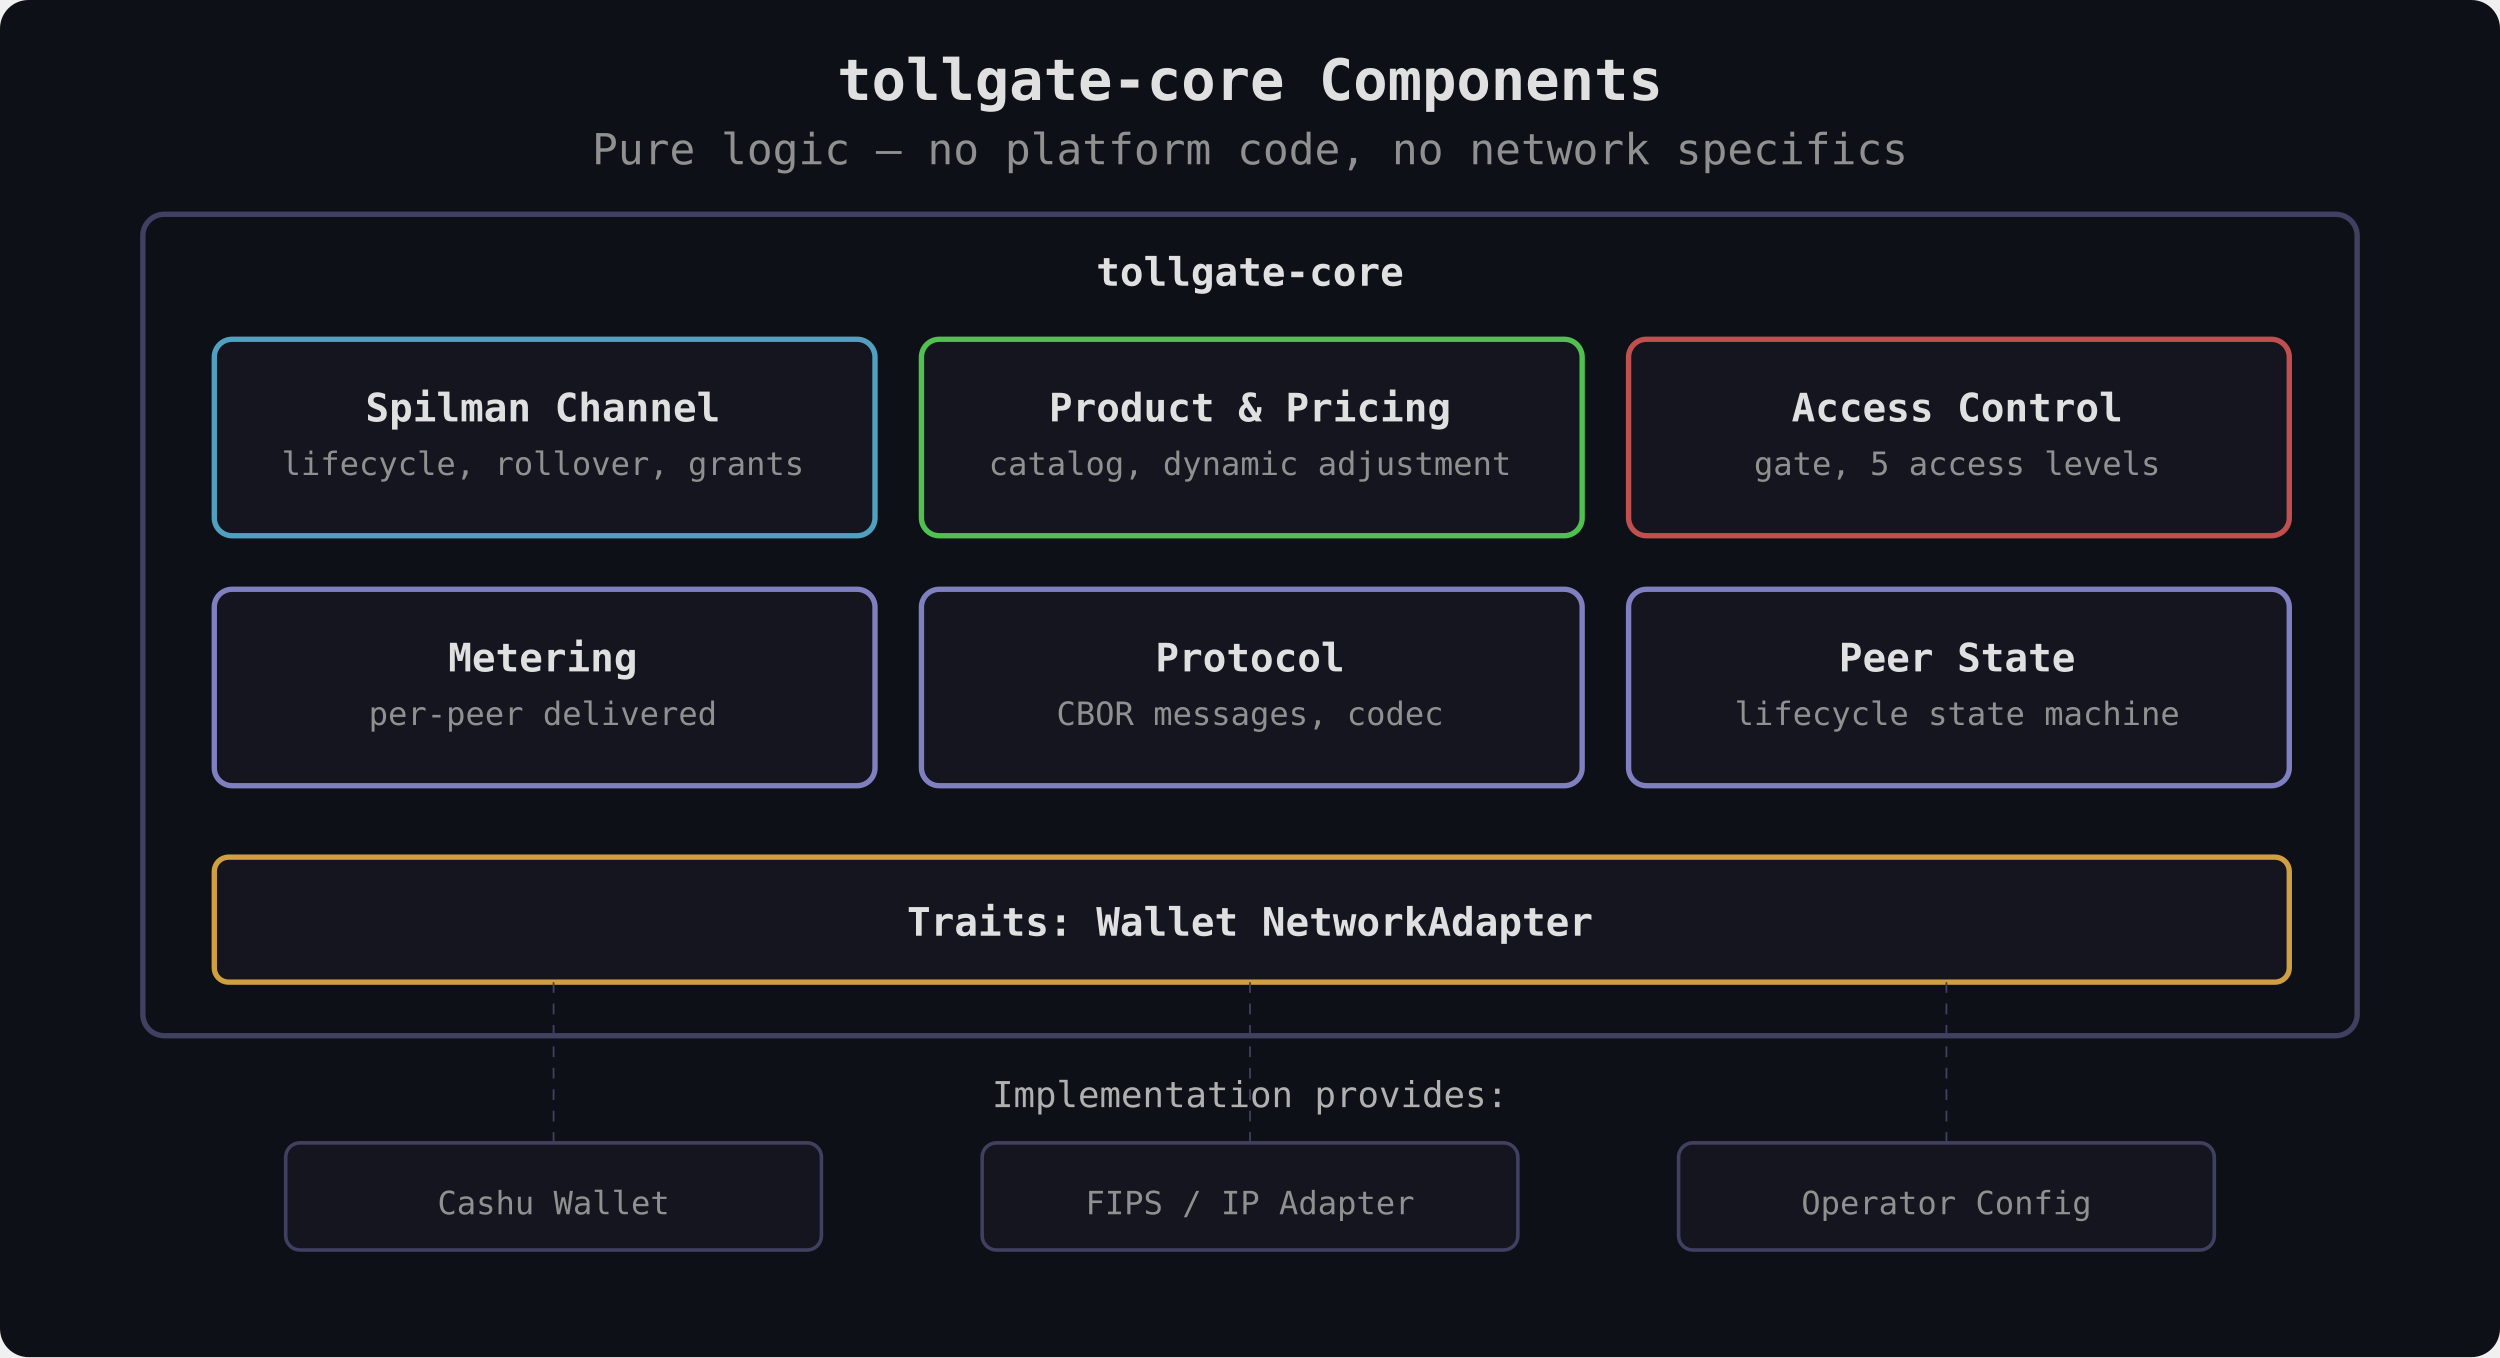
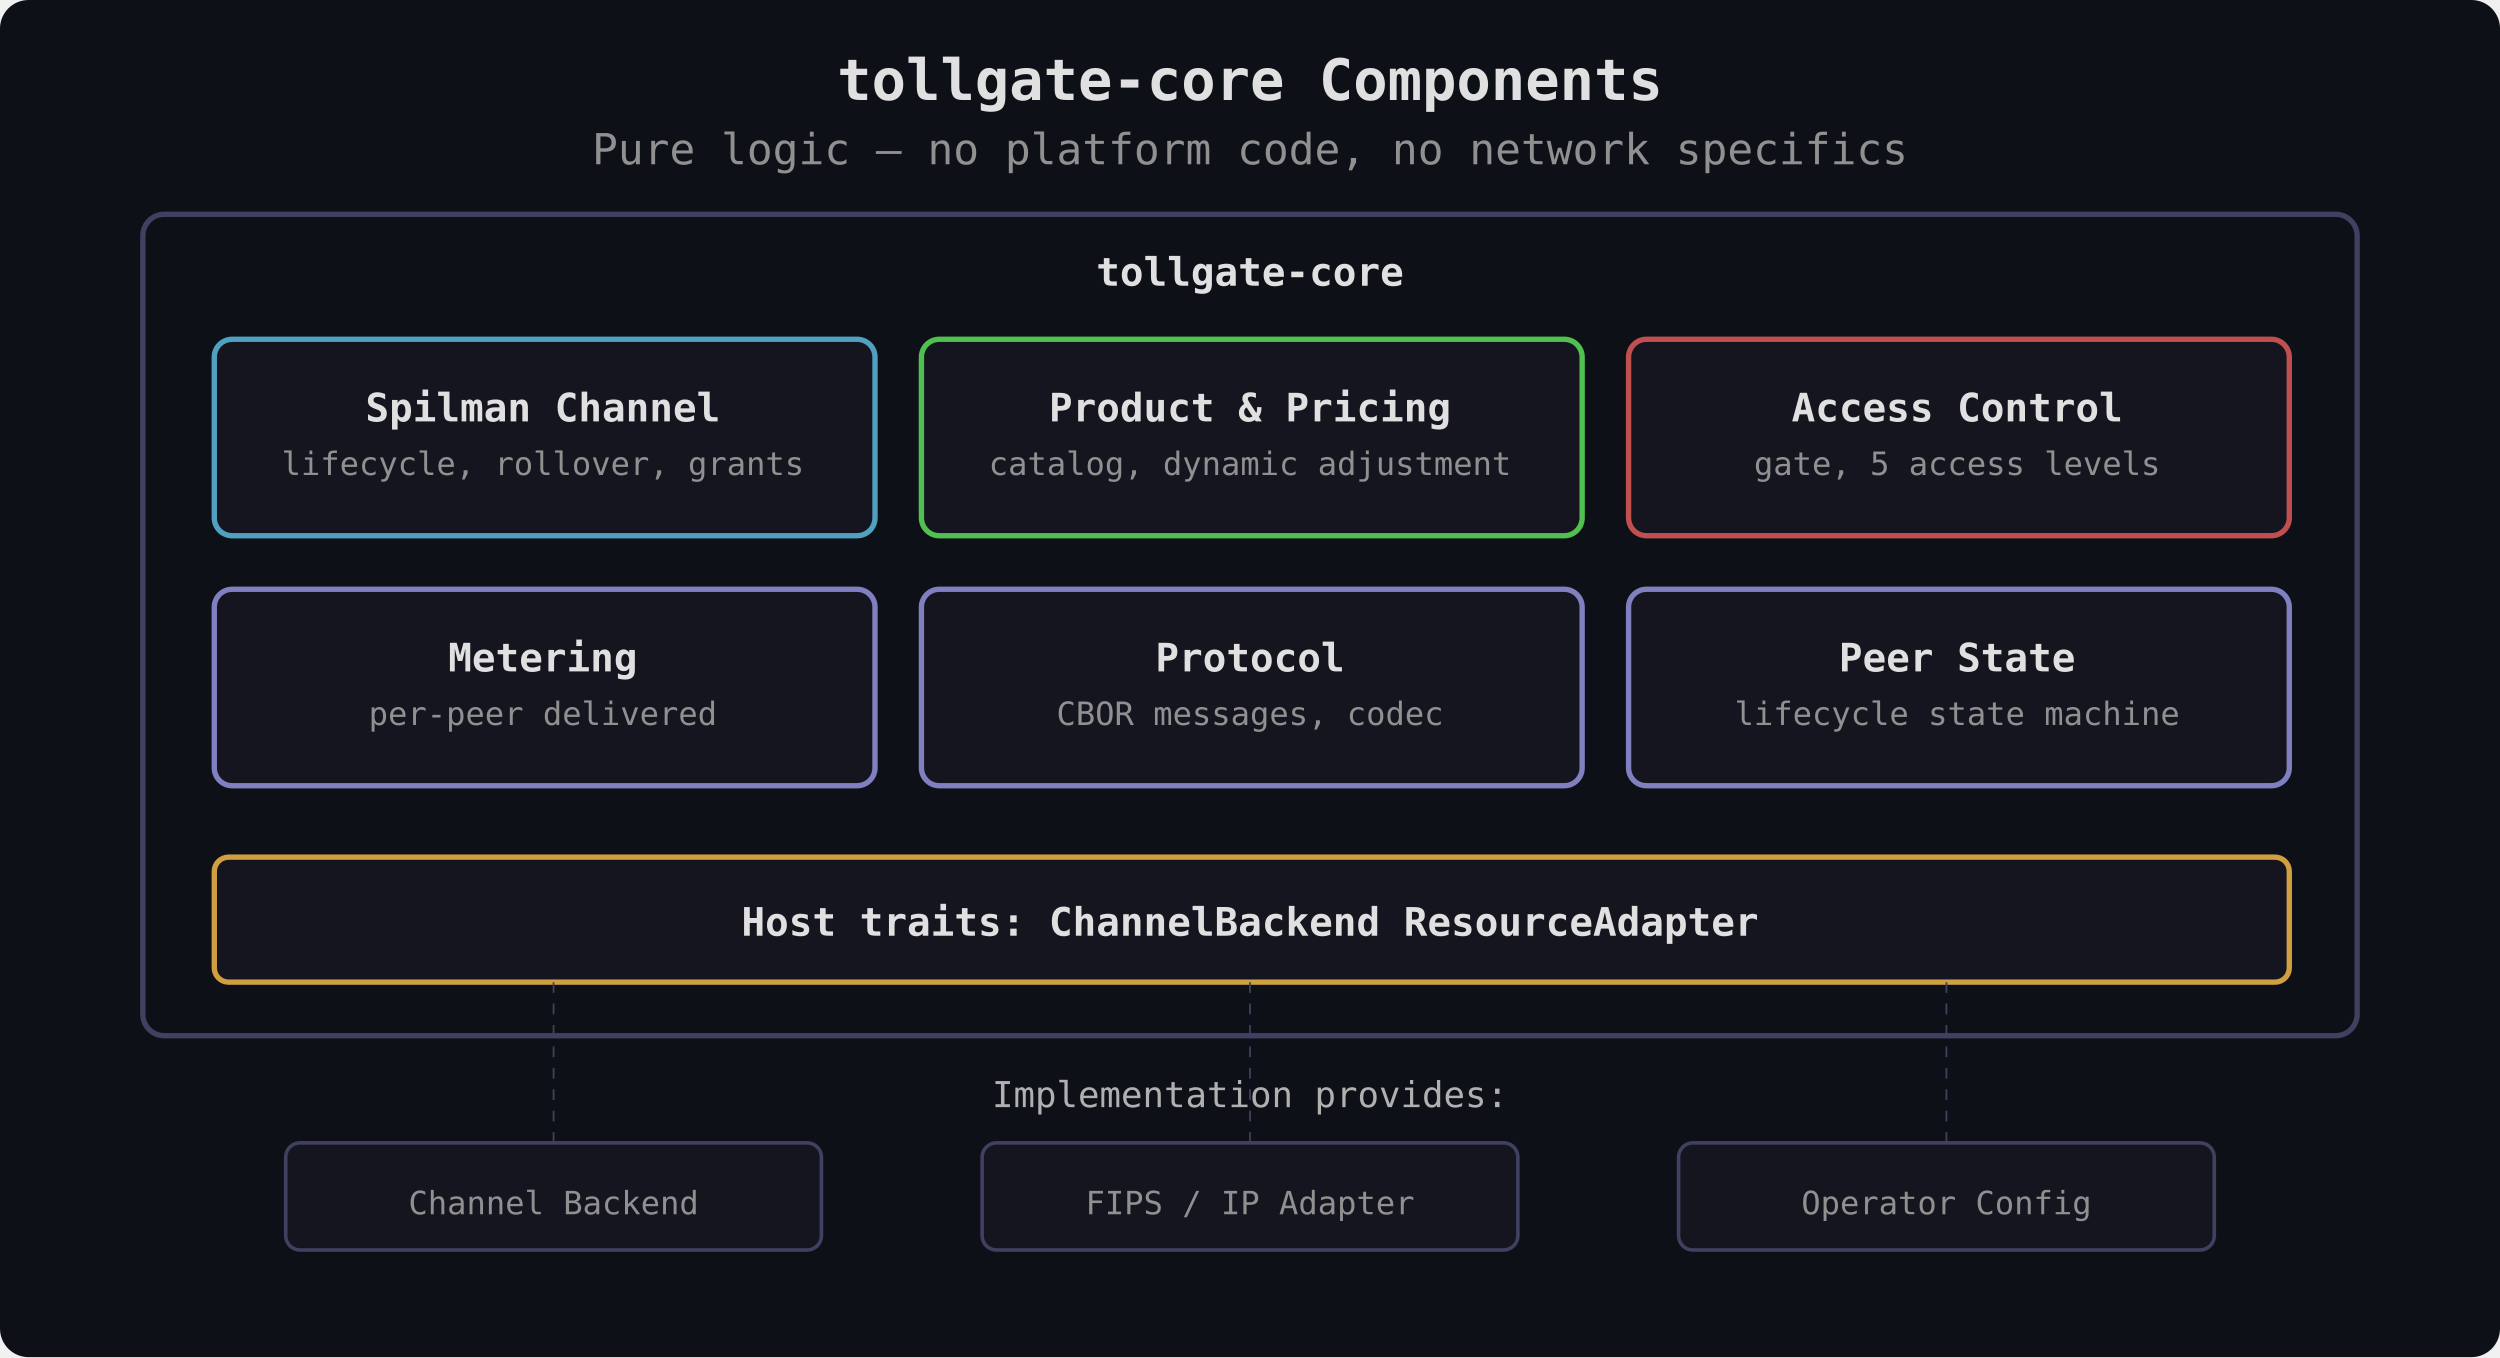
<svg xmlns="http://www.w3.org/2000/svg" viewBox="0 0 700 380" font-family="monospace" font-size="12">
  <style>
    text          { fill: #e0e0e0; }
    text.title    { font-size: 16px; font-weight: bold; }
    text.subtitle { font-size: 12px; fill: #909090; }
    text.mlabel   { font-size: 11px; font-weight: bold; }
    text.mdesc    { font-size: 9px; fill: #909090; }
    text.tlabel   { font-size: 10px; fill: #b0b0b0; }
    text.caption  { font-size: 11px; fill: #707080; font-style: italic; }

    .bg           { fill: #0d1117; }
    .callout      { fill: #151520; }
    .node         { fill: #2e3a5e; stroke: #5080c0; }

    @media (prefers-color-scheme: light) {
      text          { fill: #1f2328; }
      text.subtitle, text.nrole, text.plabel, text.annot, text.altlabel,
      text.elabel, text.mdesc, text.tlabel { fill: #656d76; }
      text.caption  { fill: #7c8186; }
      line.sep, line.life { stroke: #d1d9e0; }
      rect.alt      { stroke: #d1d9e0; }
      .bg           { fill: #ffffff; }
      .callout      { fill: #f6f8fa; }
      .node, rect.node { fill: #ddf4ff; stroke: #0969da; }
      rect.compute, rect.result { fill: #f6f8fa; }
    }
  </style>
  <rect width="700" height="380" rx="8" class="bg" />
  <text x="350" y="28" text-anchor="middle" class="title">tollgate-core Components</text>
  <text x="350" y="46" text-anchor="middle" class="subtitle">Pure logic — no platform code, no network specifics</text>
  <rect x="40" y="60" width="620" height="230" rx="6" fill="none" stroke="#404060" stroke-width="1.5" />
  <text x="350" y="80" text-anchor="middle" class="mlabel" fill="#707080">tollgate-core</text>
  <rect x="60" y="95" width="185" height="55" rx="5" class="callout" stroke="#50a0c0" stroke-width="1.5" />
  <text x="152" y="118" text-anchor="middle" class="mlabel" fill="#80c0e0">Spilman Channel</text>
  <text x="152" y="133" text-anchor="middle" class="mdesc">lifecycle, rollover, grants</text>
  <rect x="258" y="95" width="185" height="55" rx="5" class="callout" stroke="#50c050" stroke-width="1.5" />
  <text x="350" y="118" text-anchor="middle" class="mlabel" fill="#80e080">Product &amp; Pricing</text>
  <text x="350" y="133" text-anchor="middle" class="mdesc">catalog, dynamic adjustment</text>
  <rect x="456" y="95" width="185" height="55" rx="5" class="callout" stroke="#c05050" stroke-width="1.5" />
  <text x="548" y="118" text-anchor="middle" class="mlabel" fill="#f08080">Access Control</text>
  <text x="548" y="133" text-anchor="middle" class="mdesc">gate, 5 access levels</text>
  <rect x="60" y="165" width="185" height="55" rx="5" class="callout" stroke="#8080c0" stroke-width="1.5" />
  <text x="152" y="188" text-anchor="middle" class="mlabel" fill="#a0a0e0">Metering</text>
  <text x="152" y="203" text-anchor="middle" class="mdesc">per-peer delivered</text>
  <rect x="258" y="165" width="185" height="55" rx="5" class="callout" stroke="#8080c0" stroke-width="1.5" />
  <text x="350" y="188" text-anchor="middle" class="mlabel" fill="#a0a0e0">Protocol</text>
  <text x="350" y="203" text-anchor="middle" class="mdesc">CBOR messages, codec</text>
  <rect x="456" y="165" width="185" height="55" rx="5" class="callout" stroke="#8080c0" stroke-width="1.5" />
  <text x="548" y="188" text-anchor="middle" class="mlabel" fill="#a0a0e0">Peer State</text>
  <text x="548" y="203" text-anchor="middle" class="mdesc">lifecycle state machine</text>
  <rect x="60" y="240" width="581" height="35" rx="4" class="callout" stroke="#d0a040" stroke-width="1.5" />
-   <text x="350" y="262" text-anchor="middle" class="mlabel" fill="#d0a040">Traits: Wallet    NetworkAdapter</text>
+   <text x="350" y="262" text-anchor="middle" class="mlabel" fill="#d0a040">Host traits: ChannelBackend    ResourceAdapter</text>
  <text x="350" y="310" text-anchor="middle" class="tlabel">Implementation provides:</text>
  <rect x="80" y="320" width="150" height="30" rx="4" class="callout" stroke="#404060" stroke-width="1" />
-   <text x="155" y="340" text-anchor="middle" class="mdesc" fill="#909090">Cashu Wallet</text>
+   <text x="155" y="340" text-anchor="middle" class="mdesc" fill="#909090">Channel Backend</text>
  <rect x="275" y="320" width="150" height="30" rx="4" class="callout" stroke="#404060" stroke-width="1" />
  <text x="350" y="340" text-anchor="middle" class="mdesc" fill="#909090">FIPS / IP Adapter</text>
  <rect x="470" y="320" width="150" height="30" rx="4" class="callout" stroke="#404060" stroke-width="1" />
  <text x="545" y="340" text-anchor="middle" class="mdesc" fill="#909090">Operator Config</text>
  <line x1="155" y1="275" x2="155" y2="320" stroke="#404060" stroke-width="0.5" stroke-dasharray="3,3" />
  <line x1="350" y1="275" x2="350" y2="320" stroke="#404060" stroke-width="0.5" stroke-dasharray="3,3" />
  <line x1="545" y1="275" x2="545" y2="320" stroke="#404060" stroke-width="0.5" stroke-dasharray="3,3" />
</svg>
